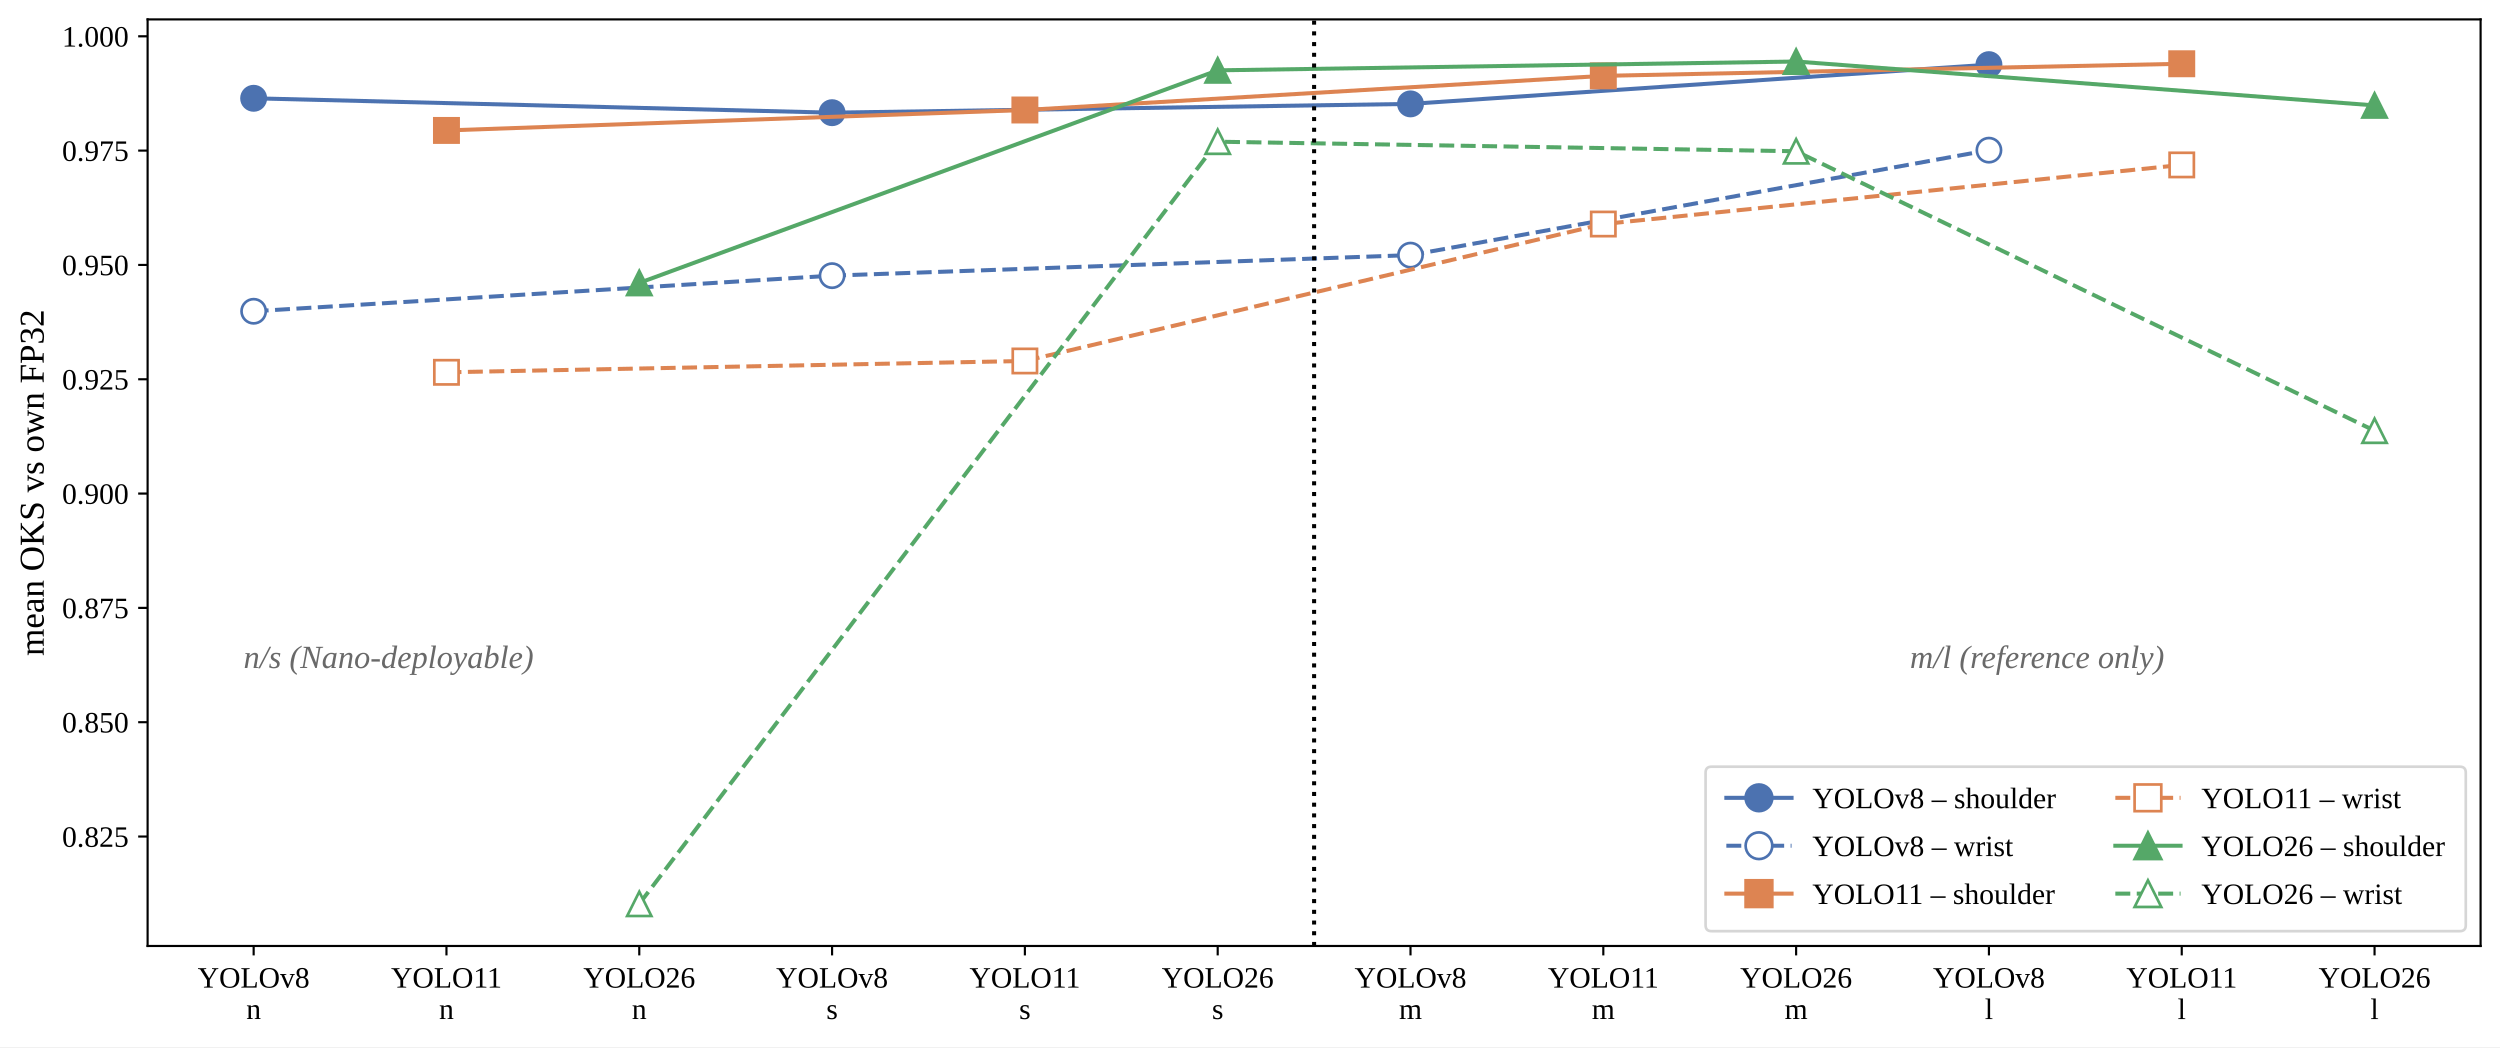
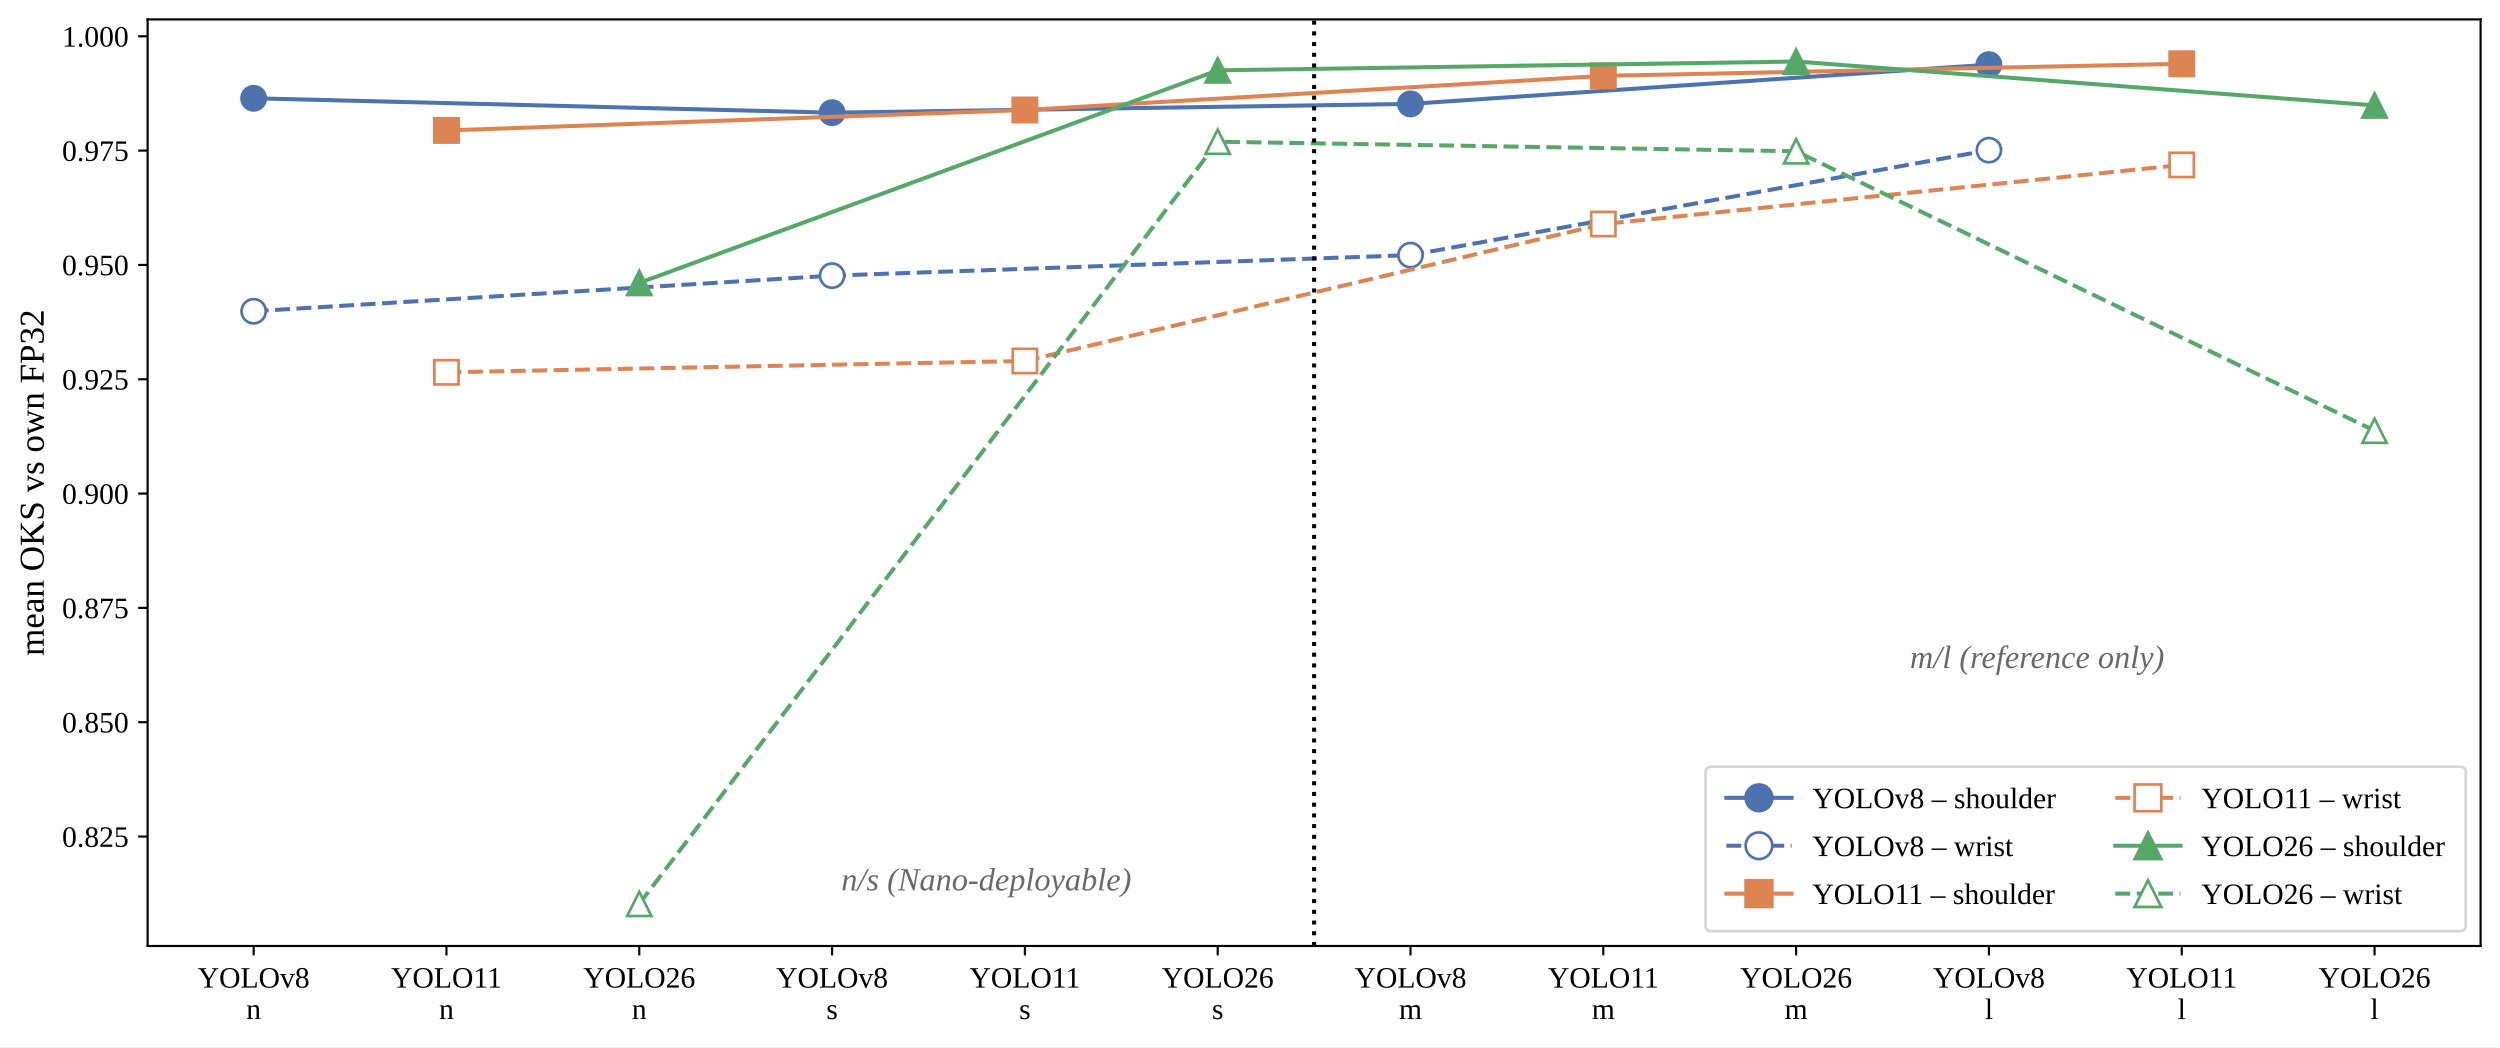
<svg xmlns="http://www.w3.org/2000/svg" xmlns:xlink="http://www.w3.org/1999/xlink" width="927.63pt" height="388.518pt" viewBox="0 0 927.63 388.518" version="1.1">
  <defs>
    <style type="text/css">*{stroke-linejoin: round; stroke-linecap: butt}</style>
  </defs>
  <g id="figure_1">
    <g id="patch_1">
      <path d="M 0 388.518  L 927.63 388.518  L 927.63 0  L 0 0  z " style="fill: #ffffff" />
    </g>
    <g id="axes_1">
      <g id="patch_2">
        <path d="M 54.769 351.007  L 920.43 351.007  L 920.43 7.2  L 54.769 7.2  z " style="fill: #ffffff" />
      </g>
      <g id="matplotlib.axis_1">
        <g id="xtick_1">
          <g id="line2d_1">
            <defs>
-               <path id="mf95da367a3" d="M 0 0  L 0 3.5  " style="stroke: #000000; stroke-width: 0.8" />
+               <path id="mde9a0b2c6b" d="M 0 0  L 0 3.5  " style="stroke: #000000; stroke-width: 0.8" />
            </defs>
            <g>
-               <use xlink:href="#mf95da367a3" x="94.118" y="351.007" style="stroke: #000000; stroke-width: 0.8" />
+               <use xlink:href="#mde9a0b2c6b" x="94.118" y="351.007" style="stroke: #000000; stroke-width: 0.8" />
            </g>
          </g>
          <g id="text_1">
            <text style="font-size: 11px; font-family: 'Times New Roman'" transform="translate(73.34216 366.4586)">YOLOv8</text>
            <text style="font-size: 11px; font-family: 'Times New Roman'" transform="translate(91.36755 378.1085)">n</text>
          </g>
        </g>
        <g id="xtick_2">
          <g id="line2d_2">
            <g>
-               <use xlink:href="#mf95da367a3" x="165.66" y="351.007" style="stroke: #000000; stroke-width: 0.8" />
+               <use xlink:href="#mde9a0b2c6b" x="165.66" y="351.007" style="stroke: #000000; stroke-width: 0.8" />
            </g>
          </g>
          <g id="text_2">
            <text style="font-size: 11px; font-family: 'Times New Roman'" transform="translate(145.088 366.4586)">YOLO11</text>
            <text style="font-size: 11px; font-family: 'Times New Roman'" transform="translate(162.9098 378.1085)">n</text>
          </g>
        </g>
        <g id="xtick_3">
          <g id="line2d_3">
            <g>
-               <use xlink:href="#mf95da367a3" x="237.202" y="351.007" style="stroke: #000000; stroke-width: 0.8" />
+               <use xlink:href="#mde9a0b2c6b" x="237.202" y="351.007" style="stroke: #000000; stroke-width: 0.8" />
            </g>
          </g>
          <g id="text_3">
            <text style="font-size: 11px; font-family: 'Times New Roman'" transform="translate(216.4266 366.4586)">YOLO26</text>
            <text style="font-size: 11px; font-family: 'Times New Roman'" transform="translate(234.452 378.1085)">n</text>
          </g>
        </g>
        <g id="xtick_4">
          <g id="line2d_4">
            <g>
-               <use xlink:href="#mf95da367a3" x="308.744" y="351.007" style="stroke: #000000; stroke-width: 0.8" />
+               <use xlink:href="#mde9a0b2c6b" x="308.744" y="351.007" style="stroke: #000000; stroke-width: 0.8" />
            </g>
          </g>
          <g id="text_4">
            <text style="font-size: 11px; font-family: 'Times New Roman'" transform="translate(287.9688 366.4586)">YOLOv8</text>
            <text style="font-size: 11px; font-family: 'Times New Roman'" transform="translate(306.6035 378.1085)">s</text>
          </g>
        </g>
        <g id="xtick_5">
          <g id="line2d_5">
            <g>
-               <use xlink:href="#mf95da367a3" x="380.286" y="351.007" style="stroke: #000000; stroke-width: 0.8" />
+               <use xlink:href="#mde9a0b2c6b" x="380.286" y="351.007" style="stroke: #000000; stroke-width: 0.8" />
            </g>
          </g>
          <g id="text_5">
            <text style="font-size: 11px; font-family: 'Times New Roman'" transform="translate(359.7146 366.4586)">YOLO11</text>
            <text style="font-size: 11px; font-family: 'Times New Roman'" transform="translate(378.1457 378.1085)">s</text>
          </g>
        </g>
        <g id="xtick_6">
          <g id="line2d_6">
            <g>
-               <use xlink:href="#mf95da367a3" x="451.829" y="351.007" style="stroke: #000000; stroke-width: 0.8" />
+               <use xlink:href="#mde9a0b2c6b" x="451.829" y="351.007" style="stroke: #000000; stroke-width: 0.8" />
            </g>
          </g>
          <g id="text_6">
            <text style="font-size: 11px; font-family: 'Times New Roman'" transform="translate(431.0532 366.4586)">YOLO26</text>
            <text style="font-size: 11px; font-family: 'Times New Roman'" transform="translate(449.6879 378.1085)">s</text>
          </g>
        </g>
        <g id="xtick_7">
          <g id="line2d_7">
            <g>
-               <use xlink:href="#mf95da367a3" x="523.371" y="351.007" style="stroke: #000000; stroke-width: 0.8" />
+               <use xlink:href="#mde9a0b2c6b" x="523.371" y="351.007" style="stroke: #000000; stroke-width: 0.8" />
            </g>
          </g>
          <g id="text_7">
            <text style="font-size: 11px; font-family: 'Times New Roman'" transform="translate(502.5954 366.4586)">YOLOv8</text>
            <text style="font-size: 11px; font-family: 'Times New Roman'" transform="translate(519.0928 378.1085)">m</text>
          </g>
        </g>
        <g id="xtick_8">
          <g id="line2d_8">
            <g>
-               <use xlink:href="#mf95da367a3" x="594.913" y="351.007" style="stroke: #000000; stroke-width: 0.8" />
+               <use xlink:href="#mde9a0b2c6b" x="594.913" y="351.007" style="stroke: #000000; stroke-width: 0.8" />
            </g>
          </g>
          <g id="text_8">
            <text style="font-size: 11px; font-family: 'Times New Roman'" transform="translate(574.3413 366.4586)">YOLO11</text>
            <text style="font-size: 11px; font-family: 'Times New Roman'" transform="translate(590.635 378.1085)">m</text>
          </g>
        </g>
        <g id="xtick_9">
          <g id="line2d_9">
            <g>
-               <use xlink:href="#mf95da367a3" x="666.455" y="351.007" style="stroke: #000000; stroke-width: 0.8" />
+               <use xlink:href="#mde9a0b2c6b" x="666.455" y="351.007" style="stroke: #000000; stroke-width: 0.8" />
            </g>
          </g>
          <g id="text_9">
            <text style="font-size: 11px; font-family: 'Times New Roman'" transform="translate(645.6798 366.4586)">YOLO26</text>
            <text style="font-size: 11px; font-family: 'Times New Roman'" transform="translate(662.1772 378.1085)">m</text>
          </g>
        </g>
        <g id="xtick_10">
          <g id="line2d_10">
            <g>
-               <use xlink:href="#mf95da367a3" x="737.997" y="351.007" style="stroke: #000000; stroke-width: 0.8" />
+               <use xlink:href="#mde9a0b2c6b" x="737.997" y="351.007" style="stroke: #000000; stroke-width: 0.8" />
            </g>
          </g>
          <g id="text_10">
            <text style="font-size: 11px; font-family: 'Times New Roman'" transform="translate(717.222 366.4586)">YOLOv8</text>
            <text style="font-size: 11px; font-family: 'Times New Roman'" transform="translate(736.4694 378.1196)">l</text>
          </g>
        </g>
        <g id="xtick_11">
          <g id="line2d_11">
            <g>
-               <use xlink:href="#mf95da367a3" x="809.54" y="351.007" style="stroke: #000000; stroke-width: 0.8" />
+               <use xlink:href="#mde9a0b2c6b" x="809.54" y="351.007" style="stroke: #000000; stroke-width: 0.8" />
            </g>
          </g>
          <g id="text_11">
            <text style="font-size: 11px; font-family: 'Times New Roman'" transform="translate(788.9679 366.4586)">YOLO11</text>
            <text style="font-size: 11px; font-family: 'Times New Roman'" transform="translate(808.0116 378.1196)">l</text>
          </g>
        </g>
        <g id="xtick_12">
          <g id="line2d_12">
            <g>
-               <use xlink:href="#mf95da367a3" x="881.082" y="351.007" style="stroke: #000000; stroke-width: 0.8" />
+               <use xlink:href="#mde9a0b2c6b" x="881.082" y="351.007" style="stroke: #000000; stroke-width: 0.8" />
            </g>
          </g>
          <g id="text_12">
            <text style="font-size: 11px; font-family: 'Times New Roman'" transform="translate(860.3064 366.4586)">YOLO26</text>
            <text style="font-size: 11px; font-family: 'Times New Roman'" transform="translate(879.5538 378.1196)">l</text>
          </g>
        </g>
      </g>
      <g id="matplotlib.axis_2">
        <g id="ytick_1">
          <g id="line2d_13">
            <defs>
-               <path id="m3d0c49a88e" d="M 0 0  L -3.5 0  " style="stroke: #000000; stroke-width: 0.8" />
+               <path id="m4a3dad5822" d="M 0 0  L -3.5 0  " style="stroke: #000000; stroke-width: 0.8" />
            </defs>
            <g>
-               <use xlink:href="#m3d0c49a88e" x="54.769" y="310.397" style="stroke: #000000; stroke-width: 0.8" />
+               <use xlink:href="#m4a3dad5822" x="54.769" y="310.397" style="stroke: #000000; stroke-width: 0.8" />
            </g>
          </g>
          <g id="text_13">
            <text style="font-size: 11px; font-family: 'Times New Roman'; text-anchor: end" x="47.769" y="314.21" transform="rotate(-0 47.76934 314.2102)">0.825</text>
          </g>
        </g>
        <g id="ytick_2">
          <g id="line2d_14">
            <g>
-               <use xlink:href="#m3d0c49a88e" x="54.769" y="267.979" style="stroke: #000000; stroke-width: 0.8" />
+               <use xlink:href="#m4a3dad5822" x="54.769" y="267.979" style="stroke: #000000; stroke-width: 0.8" />
            </g>
          </g>
          <g id="text_14">
            <text style="font-size: 11px; font-family: 'Times New Roman'; text-anchor: end" x="47.769" y="271.792" transform="rotate(-0 47.76934 271.792)">0.850</text>
          </g>
        </g>
        <g id="ytick_3">
          <g id="line2d_15">
            <g>
-               <use xlink:href="#m3d0c49a88e" x="54.769" y="225.56" style="stroke: #000000; stroke-width: 0.8" />
+               <use xlink:href="#m4a3dad5822" x="54.769" y="225.56" style="stroke: #000000; stroke-width: 0.8" />
            </g>
          </g>
          <g id="text_15">
            <text style="font-size: 11px; font-family: 'Times New Roman'; text-anchor: end" x="47.769" y="229.374" transform="rotate(-0 47.76934 229.3739)">0.875</text>
          </g>
        </g>
        <g id="ytick_4">
          <g id="line2d_16">
            <g>
-               <use xlink:href="#m3d0c49a88e" x="54.769" y="183.142" style="stroke: #000000; stroke-width: 0.8" />
+               <use xlink:href="#m4a3dad5822" x="54.769" y="183.142" style="stroke: #000000; stroke-width: 0.8" />
            </g>
          </g>
          <g id="text_16">
            <text style="font-size: 11px; font-family: 'Times New Roman'; text-anchor: end" x="47.769" y="186.956" transform="rotate(-0 47.76934 186.9557)">0.900</text>
          </g>
        </g>
        <g id="ytick_5">
          <g id="line2d_17">
            <g>
-               <use xlink:href="#m3d0c49a88e" x="54.769" y="140.724" style="stroke: #000000; stroke-width: 0.8" />
+               <use xlink:href="#m4a3dad5822" x="54.769" y="140.724" style="stroke: #000000; stroke-width: 0.8" />
            </g>
          </g>
          <g id="text_17">
            <text style="font-size: 11px; font-family: 'Times New Roman'; text-anchor: end" x="47.769" y="144.538" transform="rotate(-0 47.76934 144.5376)">0.925</text>
          </g>
        </g>
        <g id="ytick_6">
          <g id="line2d_18">
            <g>
-               <use xlink:href="#m3d0c49a88e" x="54.769" y="98.306" style="stroke: #000000; stroke-width: 0.8" />
+               <use xlink:href="#m4a3dad5822" x="54.769" y="98.306" style="stroke: #000000; stroke-width: 0.8" />
            </g>
          </g>
          <g id="text_18">
            <text style="font-size: 11px; font-family: 'Times New Roman'; text-anchor: end" x="47.769" y="102.119" transform="rotate(-0 47.76934 102.1194)">0.950</text>
          </g>
        </g>
        <g id="ytick_7">
          <g id="line2d_19">
            <g>
-               <use xlink:href="#m3d0c49a88e" x="54.769" y="55.888" style="stroke: #000000; stroke-width: 0.8" />
+               <use xlink:href="#m4a3dad5822" x="54.769" y="55.888" style="stroke: #000000; stroke-width: 0.8" />
            </g>
          </g>
          <g id="text_19">
            <text style="font-size: 11px; font-family: 'Times New Roman'; text-anchor: end" x="47.769" y="59.701" transform="rotate(-0 47.76934 59.70125)">0.975</text>
          </g>
        </g>
        <g id="ytick_8">
          <g id="line2d_20">
            <g>
-               <use xlink:href="#m3d0c49a88e" x="54.769" y="13.47" style="stroke: #000000; stroke-width: 0.8" />
+               <use xlink:href="#m4a3dad5822" x="54.769" y="13.47" style="stroke: #000000; stroke-width: 0.8" />
            </g>
          </g>
          <g id="text_20">
            <text style="font-size: 11px; font-family: 'Times New Roman'; text-anchor: end" x="47.769" y="17.283" transform="rotate(-0 47.76934 17.28309)">1.000</text>
          </g>
        </g>
        <g id="text_21">
          <text style="font-size: 13px; font-family: 'Times New Roman'; text-anchor: middle" x="16.214" y="179.104" transform="rotate(-90 16.21367 179.1036)">mean OKS vs own FP32</text>
        </g>
      </g>
      <g id="line2d_21">
-         <path d="M 94.118 36.472  L 308.744 41.81  L 523.371 38.55  L 737.997 23.982  " clip-path="url(#p1458454d02)" style="fill: none; stroke: #4c72b0; stroke-width: 1.5; stroke-linecap: square" />
-         <defs>
-           <path id="m24c32f1b81" d="M 0 4.5  C 1.193 4.5 2.338 4.026 3.182 3.182  C 4.026 2.338 4.5 1.193 4.5 0  C 4.5 -1.193 4.026 -2.338 3.182 -3.182  C 2.338 -4.026 1.193 -4.5 0 -4.5  C -1.193 -4.5 -2.338 -4.026 -3.182 -3.182  C -4.026 -2.338 -4.5 -1.193 -4.5 0  C -4.5 1.193 -4.026 2.338 -3.182 3.182  C -2.338 4.026 -1.193 4.5 0 4.5  z " style="stroke: #4c72b0" />
-         </defs>
-         <g clip-path="url(#p1458454d02)">
-           <use xlink:href="#m24c32f1b81" x="94.118" y="36.472" style="fill: #4c72b0; stroke: #4c72b0" />
-           <use xlink:href="#m24c32f1b81" x="308.744" y="41.81" style="fill: #4c72b0; stroke: #4c72b0" />
-           <use xlink:href="#m24c32f1b81" x="523.371" y="38.55" style="fill: #4c72b0; stroke: #4c72b0" />
-           <use xlink:href="#m24c32f1b81" x="737.997" y="23.982" style="fill: #4c72b0; stroke: #4c72b0" />
+         <path d="M 94.118 36.472  L 308.744 41.81  L 523.371 38.55  L 737.997 23.982  " clip-path="url(#pd7734c541c)" style="fill: none; stroke: #4c72b0; stroke-width: 1.5; stroke-linecap: square" />
+         <defs>
+           <path id="m8a42ea436b" d="M 0 4.5  C 1.193 4.5 2.338 4.026 3.182 3.182  C 4.026 2.338 4.5 1.193 4.5 0  C 4.5 -1.193 4.026 -2.338 3.182 -3.182  C 2.338 -4.026 1.193 -4.5 0 -4.5  C -1.193 -4.5 -2.338 -4.026 -3.182 -3.182  C -4.026 -2.338 -4.5 -1.193 -4.5 0  C -4.5 1.193 -4.026 2.338 -3.182 3.182  C -2.338 4.026 -1.193 4.5 0 4.5  z " style="stroke: #4c72b0" />
+         </defs>
+         <g clip-path="url(#pd7734c541c)">
+           <use xlink:href="#m8a42ea436b" x="94.118" y="36.472" style="fill: #4c72b0; stroke: #4c72b0" />
+           <use xlink:href="#m8a42ea436b" x="308.744" y="41.81" style="fill: #4c72b0; stroke: #4c72b0" />
+           <use xlink:href="#m8a42ea436b" x="523.371" y="38.55" style="fill: #4c72b0; stroke: #4c72b0" />
+           <use xlink:href="#m8a42ea436b" x="737.997" y="23.982" style="fill: #4c72b0; stroke: #4c72b0" />
        </g>
      </g>
      <g id="line2d_22">
-         <path d="M 94.118 115.492  L 308.744 102.285  L 523.371 94.662  L 737.997 55.714  " clip-path="url(#p1458454d02)" style="fill: none; stroke-dasharray: 5.55,2.4; stroke-dashoffset: 0; stroke: #4c72b0; stroke-width: 1.5" />
-         <defs>
-           <path id="m6a1c26e7c0" d="M 0 4.5  C 1.193 4.5 2.338 4.026 3.182 3.182  C 4.026 2.338 4.5 1.193 4.5 0  C 4.5 -1.193 4.026 -2.338 3.182 -3.182  C 2.338 -4.026 1.193 -4.5 0 -4.5  C -1.193 -4.5 -2.338 -4.026 -3.182 -3.182  C -4.026 -2.338 -4.5 -1.193 -4.5 0  C -4.5 1.193 -4.026 2.338 -3.182 3.182  C -2.338 4.026 -1.193 4.5 0 4.5  z " style="stroke: #4c72b0" />
-         </defs>
-         <g clip-path="url(#p1458454d02)">
-           <use xlink:href="#m6a1c26e7c0" x="94.118" y="115.492" style="fill: #ffffff; stroke: #4c72b0" />
-           <use xlink:href="#m6a1c26e7c0" x="308.744" y="102.285" style="fill: #ffffff; stroke: #4c72b0" />
-           <use xlink:href="#m6a1c26e7c0" x="523.371" y="94.662" style="fill: #ffffff; stroke: #4c72b0" />
-           <use xlink:href="#m6a1c26e7c0" x="737.997" y="55.714" style="fill: #ffffff; stroke: #4c72b0" />
+         <path d="M 94.118 115.492  L 308.744 102.285  L 523.371 94.662  L 737.997 55.714  " clip-path="url(#pd7734c541c)" style="fill: none; stroke-dasharray: 5.55,2.4; stroke-dashoffset: 0; stroke: #4c72b0; stroke-width: 1.5" />
+         <defs>
+           <path id="m993b4d1461" d="M 0 4.5  C 1.193 4.5 2.338 4.026 3.182 3.182  C 4.026 2.338 4.5 1.193 4.5 0  C 4.5 -1.193 4.026 -2.338 3.182 -3.182  C 2.338 -4.026 1.193 -4.5 0 -4.5  C -1.193 -4.5 -2.338 -4.026 -3.182 -3.182  C -4.026 -2.338 -4.5 -1.193 -4.5 0  C -4.5 1.193 -4.026 2.338 -3.182 3.182  C -2.338 4.026 -1.193 4.5 0 4.5  z " style="stroke: #4c72b0" />
+         </defs>
+         <g clip-path="url(#pd7734c541c)">
+           <use xlink:href="#m993b4d1461" x="94.118" y="115.492" style="fill: #ffffff; stroke: #4c72b0" />
+           <use xlink:href="#m993b4d1461" x="308.744" y="102.285" style="fill: #ffffff; stroke: #4c72b0" />
+           <use xlink:href="#m993b4d1461" x="523.371" y="94.662" style="fill: #ffffff; stroke: #4c72b0" />
+           <use xlink:href="#m993b4d1461" x="737.997" y="55.714" style="fill: #ffffff; stroke: #4c72b0" />
        </g>
      </g>
      <g id="line2d_23">
-         <path d="M 165.66 48.398  L 380.286 40.813  L 594.913 28.148  L 809.54 23.658  " clip-path="url(#p1458454d02)" style="fill: none; stroke: #dd8452; stroke-width: 1.5; stroke-linecap: square" />
-         <defs>
-           <path id="m55c237078a" d="M -4.5 4.5  L 4.5 4.5  L 4.5 -4.5  L -4.5 -4.5  z " style="stroke: #dd8452; stroke-linejoin: miter" />
-         </defs>
-         <g clip-path="url(#p1458454d02)">
-           <use xlink:href="#m55c237078a" x="165.66" y="48.398" style="fill: #dd8452; stroke: #dd8452; stroke-linejoin: miter" />
-           <use xlink:href="#m55c237078a" x="380.286" y="40.813" style="fill: #dd8452; stroke: #dd8452; stroke-linejoin: miter" />
-           <use xlink:href="#m55c237078a" x="594.913" y="28.148" style="fill: #dd8452; stroke: #dd8452; stroke-linejoin: miter" />
-           <use xlink:href="#m55c237078a" x="809.54" y="23.658" style="fill: #dd8452; stroke: #dd8452; stroke-linejoin: miter" />
+         <path d="M 165.66 48.398  L 380.286 40.813  L 594.913 28.148  L 809.54 23.658  " clip-path="url(#pd7734c541c)" style="fill: none; stroke: #dd8452; stroke-width: 1.5; stroke-linecap: square" />
+         <defs>
+           <path id="m866da0545e" d="M -4.5 4.5  L 4.5 4.5  L 4.5 -4.5  L -4.5 -4.5  z " style="stroke: #dd8452; stroke-linejoin: miter" />
+         </defs>
+         <g clip-path="url(#pd7734c541c)">
+           <use xlink:href="#m866da0545e" x="165.66" y="48.398" style="fill: #dd8452; stroke: #dd8452; stroke-linejoin: miter" />
+           <use xlink:href="#m866da0545e" x="380.286" y="40.813" style="fill: #dd8452; stroke: #dd8452; stroke-linejoin: miter" />
+           <use xlink:href="#m866da0545e" x="594.913" y="28.148" style="fill: #dd8452; stroke: #dd8452; stroke-linejoin: miter" />
+           <use xlink:href="#m866da0545e" x="809.54" y="23.658" style="fill: #dd8452; stroke: #dd8452; stroke-linejoin: miter" />
        </g>
      </g>
      <g id="line2d_24">
-         <path d="M 165.66 138.145  L 380.286 133.941  L 594.913 83.129  L 809.54 61.195  " clip-path="url(#p1458454d02)" style="fill: none; stroke-dasharray: 5.55,2.4; stroke-dashoffset: 0; stroke: #dd8452; stroke-width: 1.5" />
-         <defs>
-           <path id="m851a230cb5" d="M -4.5 4.5  L 4.5 4.5  L 4.5 -4.5  L -4.5 -4.5  z " style="stroke: #dd8452; stroke-linejoin: miter" />
-         </defs>
-         <g clip-path="url(#p1458454d02)">
-           <use xlink:href="#m851a230cb5" x="165.66" y="138.145" style="fill: #ffffff; stroke: #dd8452; stroke-linejoin: miter" />
-           <use xlink:href="#m851a230cb5" x="380.286" y="133.941" style="fill: #ffffff; stroke: #dd8452; stroke-linejoin: miter" />
-           <use xlink:href="#m851a230cb5" x="594.913" y="83.129" style="fill: #ffffff; stroke: #dd8452; stroke-linejoin: miter" />
-           <use xlink:href="#m851a230cb5" x="809.54" y="61.195" style="fill: #ffffff; stroke: #dd8452; stroke-linejoin: miter" />
+         <path d="M 165.66 138.145  L 380.286 133.941  L 594.913 83.129  L 809.54 61.195  " clip-path="url(#pd7734c541c)" style="fill: none; stroke-dasharray: 5.55,2.4; stroke-dashoffset: 0; stroke: #dd8452; stroke-width: 1.5" />
+         <defs>
+           <path id="mf3803eebe8" d="M -4.5 4.5  L 4.5 4.5  L 4.5 -4.5  L -4.5 -4.5  z " style="stroke: #dd8452; stroke-linejoin: miter" />
+         </defs>
+         <g clip-path="url(#pd7734c541c)">
+           <use xlink:href="#mf3803eebe8" x="165.66" y="138.145" style="fill: #ffffff; stroke: #dd8452; stroke-linejoin: miter" />
+           <use xlink:href="#mf3803eebe8" x="380.286" y="133.941" style="fill: #ffffff; stroke: #dd8452; stroke-linejoin: miter" />
+           <use xlink:href="#mf3803eebe8" x="594.913" y="83.129" style="fill: #ffffff; stroke: #dd8452; stroke-linejoin: miter" />
+           <use xlink:href="#mf3803eebe8" x="809.54" y="61.195" style="fill: #ffffff; stroke: #dd8452; stroke-linejoin: miter" />
        </g>
      </g>
      <g id="line2d_25">
-         <path d="M 237.202 104.973  L 451.829 26.099  L 666.455 22.828  L 881.082 39.115  " clip-path="url(#p1458454d02)" style="fill: none; stroke: #55a868; stroke-width: 1.5; stroke-linecap: square" />
-         <defs>
-           <path id="md515b02f78" d="M 0 -4.5  L -4.5 4.5  L 4.5 4.5  z " style="stroke: #55a868; stroke-linejoin: miter" />
-         </defs>
-         <g clip-path="url(#p1458454d02)">
-           <use xlink:href="#md515b02f78" x="237.202" y="104.973" style="fill: #55a868; stroke: #55a868; stroke-linejoin: miter" />
-           <use xlink:href="#md515b02f78" x="451.829" y="26.099" style="fill: #55a868; stroke: #55a868; stroke-linejoin: miter" />
-           <use xlink:href="#md515b02f78" x="666.455" y="22.828" style="fill: #55a868; stroke: #55a868; stroke-linejoin: miter" />
-           <use xlink:href="#md515b02f78" x="881.082" y="39.115" style="fill: #55a868; stroke: #55a868; stroke-linejoin: miter" />
+         <path d="M 237.202 104.973  L 451.829 26.099  L 666.455 22.828  L 881.082 39.115  " clip-path="url(#pd7734c541c)" style="fill: none; stroke: #55a868; stroke-width: 1.5; stroke-linecap: square" />
+         <defs>
+           <path id="m5d0236e813" d="M 0 -4.5  L -4.5 4.5  L 4.5 4.5  z " style="stroke: #55a868; stroke-linejoin: miter" />
+         </defs>
+         <g clip-path="url(#pd7734c541c)">
+           <use xlink:href="#m5d0236e813" x="237.202" y="104.973" style="fill: #55a868; stroke: #55a868; stroke-linejoin: miter" />
+           <use xlink:href="#m5d0236e813" x="451.829" y="26.099" style="fill: #55a868; stroke: #55a868; stroke-linejoin: miter" />
+           <use xlink:href="#m5d0236e813" x="666.455" y="22.828" style="fill: #55a868; stroke: #55a868; stroke-linejoin: miter" />
+           <use xlink:href="#m5d0236e813" x="881.082" y="39.115" style="fill: #55a868; stroke: #55a868; stroke-linejoin: miter" />
        </g>
      </g>
      <g id="line2d_26">
-         <path d="M 237.202 335.38  L 451.829 52.579  L 666.455 56.125  L 881.082 159.816  " clip-path="url(#p1458454d02)" style="fill: none; stroke-dasharray: 5.55,2.4; stroke-dashoffset: 0; stroke: #55a868; stroke-width: 1.5" />
-         <defs>
-           <path id="m507cac105f" d="M 0 -4.5  L -4.5 4.5  L 4.5 4.5  z " style="stroke: #55a868; stroke-linejoin: miter" />
-         </defs>
-         <g clip-path="url(#p1458454d02)">
-           <use xlink:href="#m507cac105f" x="237.202" y="335.38" style="fill: #ffffff; stroke: #55a868; stroke-linejoin: miter" />
-           <use xlink:href="#m507cac105f" x="451.829" y="52.579" style="fill: #ffffff; stroke: #55a868; stroke-linejoin: miter" />
-           <use xlink:href="#m507cac105f" x="666.455" y="56.125" style="fill: #ffffff; stroke: #55a868; stroke-linejoin: miter" />
-           <use xlink:href="#m507cac105f" x="881.082" y="159.816" style="fill: #ffffff; stroke: #55a868; stroke-linejoin: miter" />
+         <path d="M 237.202 335.38  L 451.829 52.579  L 666.455 56.125  L 881.082 159.816  " clip-path="url(#pd7734c541c)" style="fill: none; stroke-dasharray: 5.55,2.4; stroke-dashoffset: 0; stroke: #55a868; stroke-width: 1.5" />
+         <defs>
+           <path id="mdeb74f27e6" d="M 0 -4.5  L -4.5 4.5  L 4.5 4.5  z " style="stroke: #55a868; stroke-linejoin: miter" />
+         </defs>
+         <g clip-path="url(#pd7734c541c)">
+           <use xlink:href="#mdeb74f27e6" x="237.202" y="335.38" style="fill: #ffffff; stroke: #55a868; stroke-linejoin: miter" />
+           <use xlink:href="#mdeb74f27e6" x="451.829" y="52.579" style="fill: #ffffff; stroke: #55a868; stroke-linejoin: miter" />
+           <use xlink:href="#mdeb74f27e6" x="666.455" y="56.125" style="fill: #ffffff; stroke: #55a868; stroke-linejoin: miter" />
+           <use xlink:href="#mdeb74f27e6" x="881.082" y="159.816" style="fill: #ffffff; stroke: #55a868; stroke-linejoin: miter" />
        </g>
      </g>
      <g id="line2d_27">
-         <path d="M 487.6 351.007  L 487.6 7.2  " clip-path="url(#p1458454d02)" style="fill: none; stroke-dasharray: 1.5,2.475; stroke-dashoffset: 0; stroke: #000000; stroke-width: 1.5" />
+         <path d="M 487.6 351.007  L 487.6 7.2  " clip-path="url(#pd7734c541c)" style="fill: none; stroke-dasharray: 1.5,2.475; stroke-dashoffset: 0; stroke: #000000; stroke-width: 1.5" />
      </g>
      <g id="patch_3">
        <path d="M 54.769 351.007  L 54.769 7.2  " style="fill: none; stroke: #000000; stroke-width: 0.8; stroke-linejoin: miter; stroke-linecap: square" />
      </g>
      <g id="patch_4">
        <path d="M 920.43 351.007  L 920.43 7.2  " style="fill: none; stroke: #000000; stroke-width: 0.8; stroke-linejoin: miter; stroke-linecap: square" />
      </g>
      <g id="patch_5">
        <path d="M 54.769 351.007  L 920.43 351.007  " style="fill: none; stroke: #000000; stroke-width: 0.8; stroke-linejoin: miter; stroke-linecap: square" />
      </g>
      <g id="patch_6">
        <path d="M 54.769 7.2  L 920.43 7.2  " style="fill: none; stroke: #000000; stroke-width: 0.8; stroke-linejoin: miter; stroke-linecap: square" />
      </g>
      <g id="text_22">
-         <text style="font-style: italic; font-size: 12px; font-family: 'Times New Roman'; text-anchor: middle; fill: #696969" x="144.197" y="247.865" transform="rotate(-0 144.1971 247.865)">n/s (Nano-deployable)</text>
+         <text style="font-style: italic; font-size: 12px; font-family: 'Times New Roman'; text-anchor: middle; fill: #696969" x="365.978" y="330.379" transform="rotate(-0 365.9779 330.3787)">n/s (Nano-deployable)</text>
      </g>
      <g id="text_23">
        <text style="font-style: italic; font-size: 12px; font-family: 'Times New Roman'; text-anchor: middle; fill: #696969" x="755.883" y="247.865" transform="rotate(-0 755.8829 247.865)">m/l (reference only)</text>
      </g>
      <g id="legend_1">
        <g id="patch_7">
          <path d="M 635.062 345.507  L 912.73 345.507  Q 914.93 345.507 914.93 343.307  L 914.93 286.685  Q 914.93 284.485 912.73 284.485  L 635.062 284.485  Q 632.862 284.485 632.862 286.685  L 632.862 343.307  Q 632.862 345.507 635.062 345.507  z " style="fill: #ffffff; opacity: 0.8; stroke: #cccccc; stroke-linejoin: miter" />
        </g>
        <g id="line2d_28">
          <path d="M 640.562 296.035  L 652.663 296.035  L 664.763 296.035  " style="fill: none; stroke: #4c72b0; stroke-width: 1.5; stroke-linecap: square" />
          <defs>
-             <path id="m20c9765101" d="M 0 4.95  C 1.313 4.95 2.572 4.428 3.5 3.5  C 4.428 2.572 4.95 1.313 4.95 0  C 4.95 -1.313 4.428 -2.572 3.5 -3.5  C 2.572 -4.428 1.313 -4.95 0 -4.95  C -1.313 -4.95 -2.572 -4.428 -3.5 -3.5  C -4.428 -2.572 -4.95 -1.313 -4.95 0  C -4.95 1.313 -4.428 2.572 -3.5 3.5  C -2.572 4.428 -1.313 4.95 0 4.95  z " style="stroke: #4c72b0" />
-           </defs>
-           <g>
-             <use xlink:href="#m20c9765101" x="652.663" y="296.035" style="fill: #4c72b0; stroke: #4c72b0" />
+             <path id="m3ad0c51ab0" d="M 0 4.95  C 1.313 4.95 2.572 4.428 3.5 3.5  C 4.428 2.572 4.95 1.313 4.95 0  C 4.95 -1.313 4.428 -2.572 3.5 -3.5  C 2.572 -4.428 1.313 -4.95 0 -4.95  C -1.313 -4.95 -2.572 -4.428 -3.5 -3.5  C -4.428 -2.572 -4.95 -1.313 -4.95 0  C -4.95 1.313 -4.428 2.572 -3.5 3.5  C -2.572 4.428 -1.313 4.95 0 4.95  z " style="stroke: #4c72b0" />
+           </defs>
+           <g>
+             <use xlink:href="#m3ad0c51ab0" x="652.663" y="296.035" style="fill: #4c72b0; stroke: #4c72b0" />
          </g>
        </g>
        <g id="text_24">
          <text style="font-size: 11px; font-family: 'Times New Roman'; text-anchor: start" x="672.462" y="299.885" transform="rotate(-0 672.4625 299.8851)">YOLOv8 – shoulder</text>
        </g>
        <g id="line2d_29">
          <path d="M 640.562 313.809  L 652.663 313.809  L 664.763 313.809  " style="fill: none; stroke-dasharray: 5.55,2.4; stroke-dashoffset: 0; stroke: #4c72b0; stroke-width: 1.5" />
          <defs>
-             <path id="m754579cce8" d="M 0 4.95  C 1.313 4.95 2.572 4.428 3.5 3.5  C 4.428 2.572 4.95 1.313 4.95 0  C 4.95 -1.313 4.428 -2.572 3.5 -3.5  C 2.572 -4.428 1.313 -4.95 0 -4.95  C -1.313 -4.95 -2.572 -4.428 -3.5 -3.5  C -4.428 -2.572 -4.95 -1.313 -4.95 0  C -4.95 1.313 -4.428 2.572 -3.5 3.5  C -2.572 4.428 -1.313 4.95 0 4.95  z " style="stroke: #4c72b0" />
-           </defs>
-           <g>
-             <use xlink:href="#m754579cce8" x="652.663" y="313.809" style="fill: #ffffff; stroke: #4c72b0" />
+             <path id="m6fd1bc71b4" d="M 0 4.95  C 1.313 4.95 2.572 4.428 3.5 3.5  C 4.428 2.572 4.95 1.313 4.95 0  C 4.95 -1.313 4.428 -2.572 3.5 -3.5  C 2.572 -4.428 1.313 -4.95 0 -4.95  C -1.313 -4.95 -2.572 -4.428 -3.5 -3.5  C -4.428 -2.572 -4.95 -1.313 -4.95 0  C -4.95 1.313 -4.428 2.572 -3.5 3.5  C -2.572 4.428 -1.313 4.95 0 4.95  z " style="stroke: #4c72b0" />
+           </defs>
+           <g>
+             <use xlink:href="#m6fd1bc71b4" x="652.663" y="313.809" style="fill: #ffffff; stroke: #4c72b0" />
          </g>
        </g>
        <g id="text_25">
          <text style="font-size: 11px; font-family: 'Times New Roman'; text-anchor: start" x="672.462" y="317.659" transform="rotate(-0 672.4625 317.6591)">YOLOv8 – wrist</text>
        </g>
        <g id="line2d_30">
          <path d="M 640.562 331.583  L 652.663 331.583  L 664.763 331.583  " style="fill: none; stroke: #dd8452; stroke-width: 1.5; stroke-linecap: square" />
          <defs>
-             <path id="m26ec2718a2" d="M -4.95 4.95  L 4.95 4.95  L 4.95 -4.95  L -4.95 -4.95  z " style="stroke: #dd8452; stroke-linejoin: miter" />
-           </defs>
-           <g>
-             <use xlink:href="#m26ec2718a2" x="652.663" y="331.583" style="fill: #dd8452; stroke: #dd8452; stroke-linejoin: miter" />
+             <path id="mb3e015b716" d="M -4.95 4.95  L 4.95 4.95  L 4.95 -4.95  L -4.95 -4.95  z " style="stroke: #dd8452; stroke-linejoin: miter" />
+           </defs>
+           <g>
+             <use xlink:href="#mb3e015b716" x="652.663" y="331.583" style="fill: #dd8452; stroke: #dd8452; stroke-linejoin: miter" />
          </g>
        </g>
        <g id="text_26">
          <text style="font-size: 11px; font-family: 'Times New Roman'; text-anchor: start" x="672.462" y="335.433" transform="rotate(-0 672.4625 335.4331)">YOLO11 – shoulder</text>
        </g>
        <g id="line2d_31">
          <path d="M 784.896 296.035  L 796.996 296.035  L 809.096 296.035  " style="fill: none; stroke-dasharray: 5.55,2.4; stroke-dashoffset: 0; stroke: #dd8452; stroke-width: 1.5" />
          <defs>
-             <path id="m5da817f592" d="M -4.95 4.95  L 4.95 4.95  L 4.95 -4.95  L -4.95 -4.95  z " style="stroke: #dd8452; stroke-linejoin: miter" />
-           </defs>
-           <g>
-             <use xlink:href="#m5da817f592" x="796.996" y="296.035" style="fill: #ffffff; stroke: #dd8452; stroke-linejoin: miter" />
+             <path id="m08094c2627" d="M -4.95 4.95  L 4.95 4.95  L 4.95 -4.95  L -4.95 -4.95  z " style="stroke: #dd8452; stroke-linejoin: miter" />
+           </defs>
+           <g>
+             <use xlink:href="#m08094c2627" x="796.996" y="296.035" style="fill: #ffffff; stroke: #dd8452; stroke-linejoin: miter" />
          </g>
        </g>
        <g id="text_27">
          <text style="font-size: 11px; font-family: 'Times New Roman'; text-anchor: start" x="816.796" y="299.885" transform="rotate(-0 816.7962 299.8851)">YOLO11 – wrist</text>
        </g>
        <g id="line2d_32">
          <path d="M 784.896 313.809  L 796.996 313.809  L 809.096 313.809  " style="fill: none; stroke: #55a868; stroke-width: 1.5; stroke-linecap: square" />
          <defs>
-             <path id="md7324d6ad6" d="M 0 -4.95  L -4.95 4.95  L 4.95 4.95  z " style="stroke: #55a868; stroke-linejoin: miter" />
-           </defs>
-           <g>
-             <use xlink:href="#md7324d6ad6" x="796.996" y="313.809" style="fill: #55a868; stroke: #55a868; stroke-linejoin: miter" />
+             <path id="m026f584e9b" d="M 0 -4.95  L -4.95 4.95  L 4.95 4.95  z " style="stroke: #55a868; stroke-linejoin: miter" />
+           </defs>
+           <g>
+             <use xlink:href="#m026f584e9b" x="796.996" y="313.809" style="fill: #55a868; stroke: #55a868; stroke-linejoin: miter" />
          </g>
        </g>
        <g id="text_28">
          <text style="font-size: 11px; font-family: 'Times New Roman'; text-anchor: start" x="816.796" y="317.659" transform="rotate(-0 816.7962 317.6591)">YOLO26 – shoulder</text>
        </g>
        <g id="line2d_33">
          <path d="M 784.896 331.583  L 796.996 331.583  L 809.096 331.583  " style="fill: none; stroke-dasharray: 5.55,2.4; stroke-dashoffset: 0; stroke: #55a868; stroke-width: 1.5" />
          <defs>
-             <path id="m3baf5dd93f" d="M 0 -4.95  L -4.95 4.95  L 4.95 4.95  z " style="stroke: #55a868; stroke-linejoin: miter" />
-           </defs>
-           <g>
-             <use xlink:href="#m3baf5dd93f" x="796.996" y="331.583" style="fill: #ffffff; stroke: #55a868; stroke-linejoin: miter" />
+             <path id="m323e2ff9bc" d="M 0 -4.95  L -4.95 4.95  L 4.95 4.95  z " style="stroke: #55a868; stroke-linejoin: miter" />
+           </defs>
+           <g>
+             <use xlink:href="#m323e2ff9bc" x="796.996" y="331.583" style="fill: #ffffff; stroke: #55a868; stroke-linejoin: miter" />
          </g>
        </g>
        <g id="text_29">
          <text style="font-size: 11px; font-family: 'Times New Roman'; text-anchor: start" x="816.796" y="335.433" transform="rotate(-0 816.7962 335.4331)">YOLO26 – wrist</text>
        </g>
      </g>
    </g>
  </g>
  <defs>
-     <clipPath id="p1458454d02">
+     <clipPath id="pd7734c541c">
      <rect x="54.769" y="7.2" width="865.661" height="343.807" />
    </clipPath>
  </defs>
</svg>
